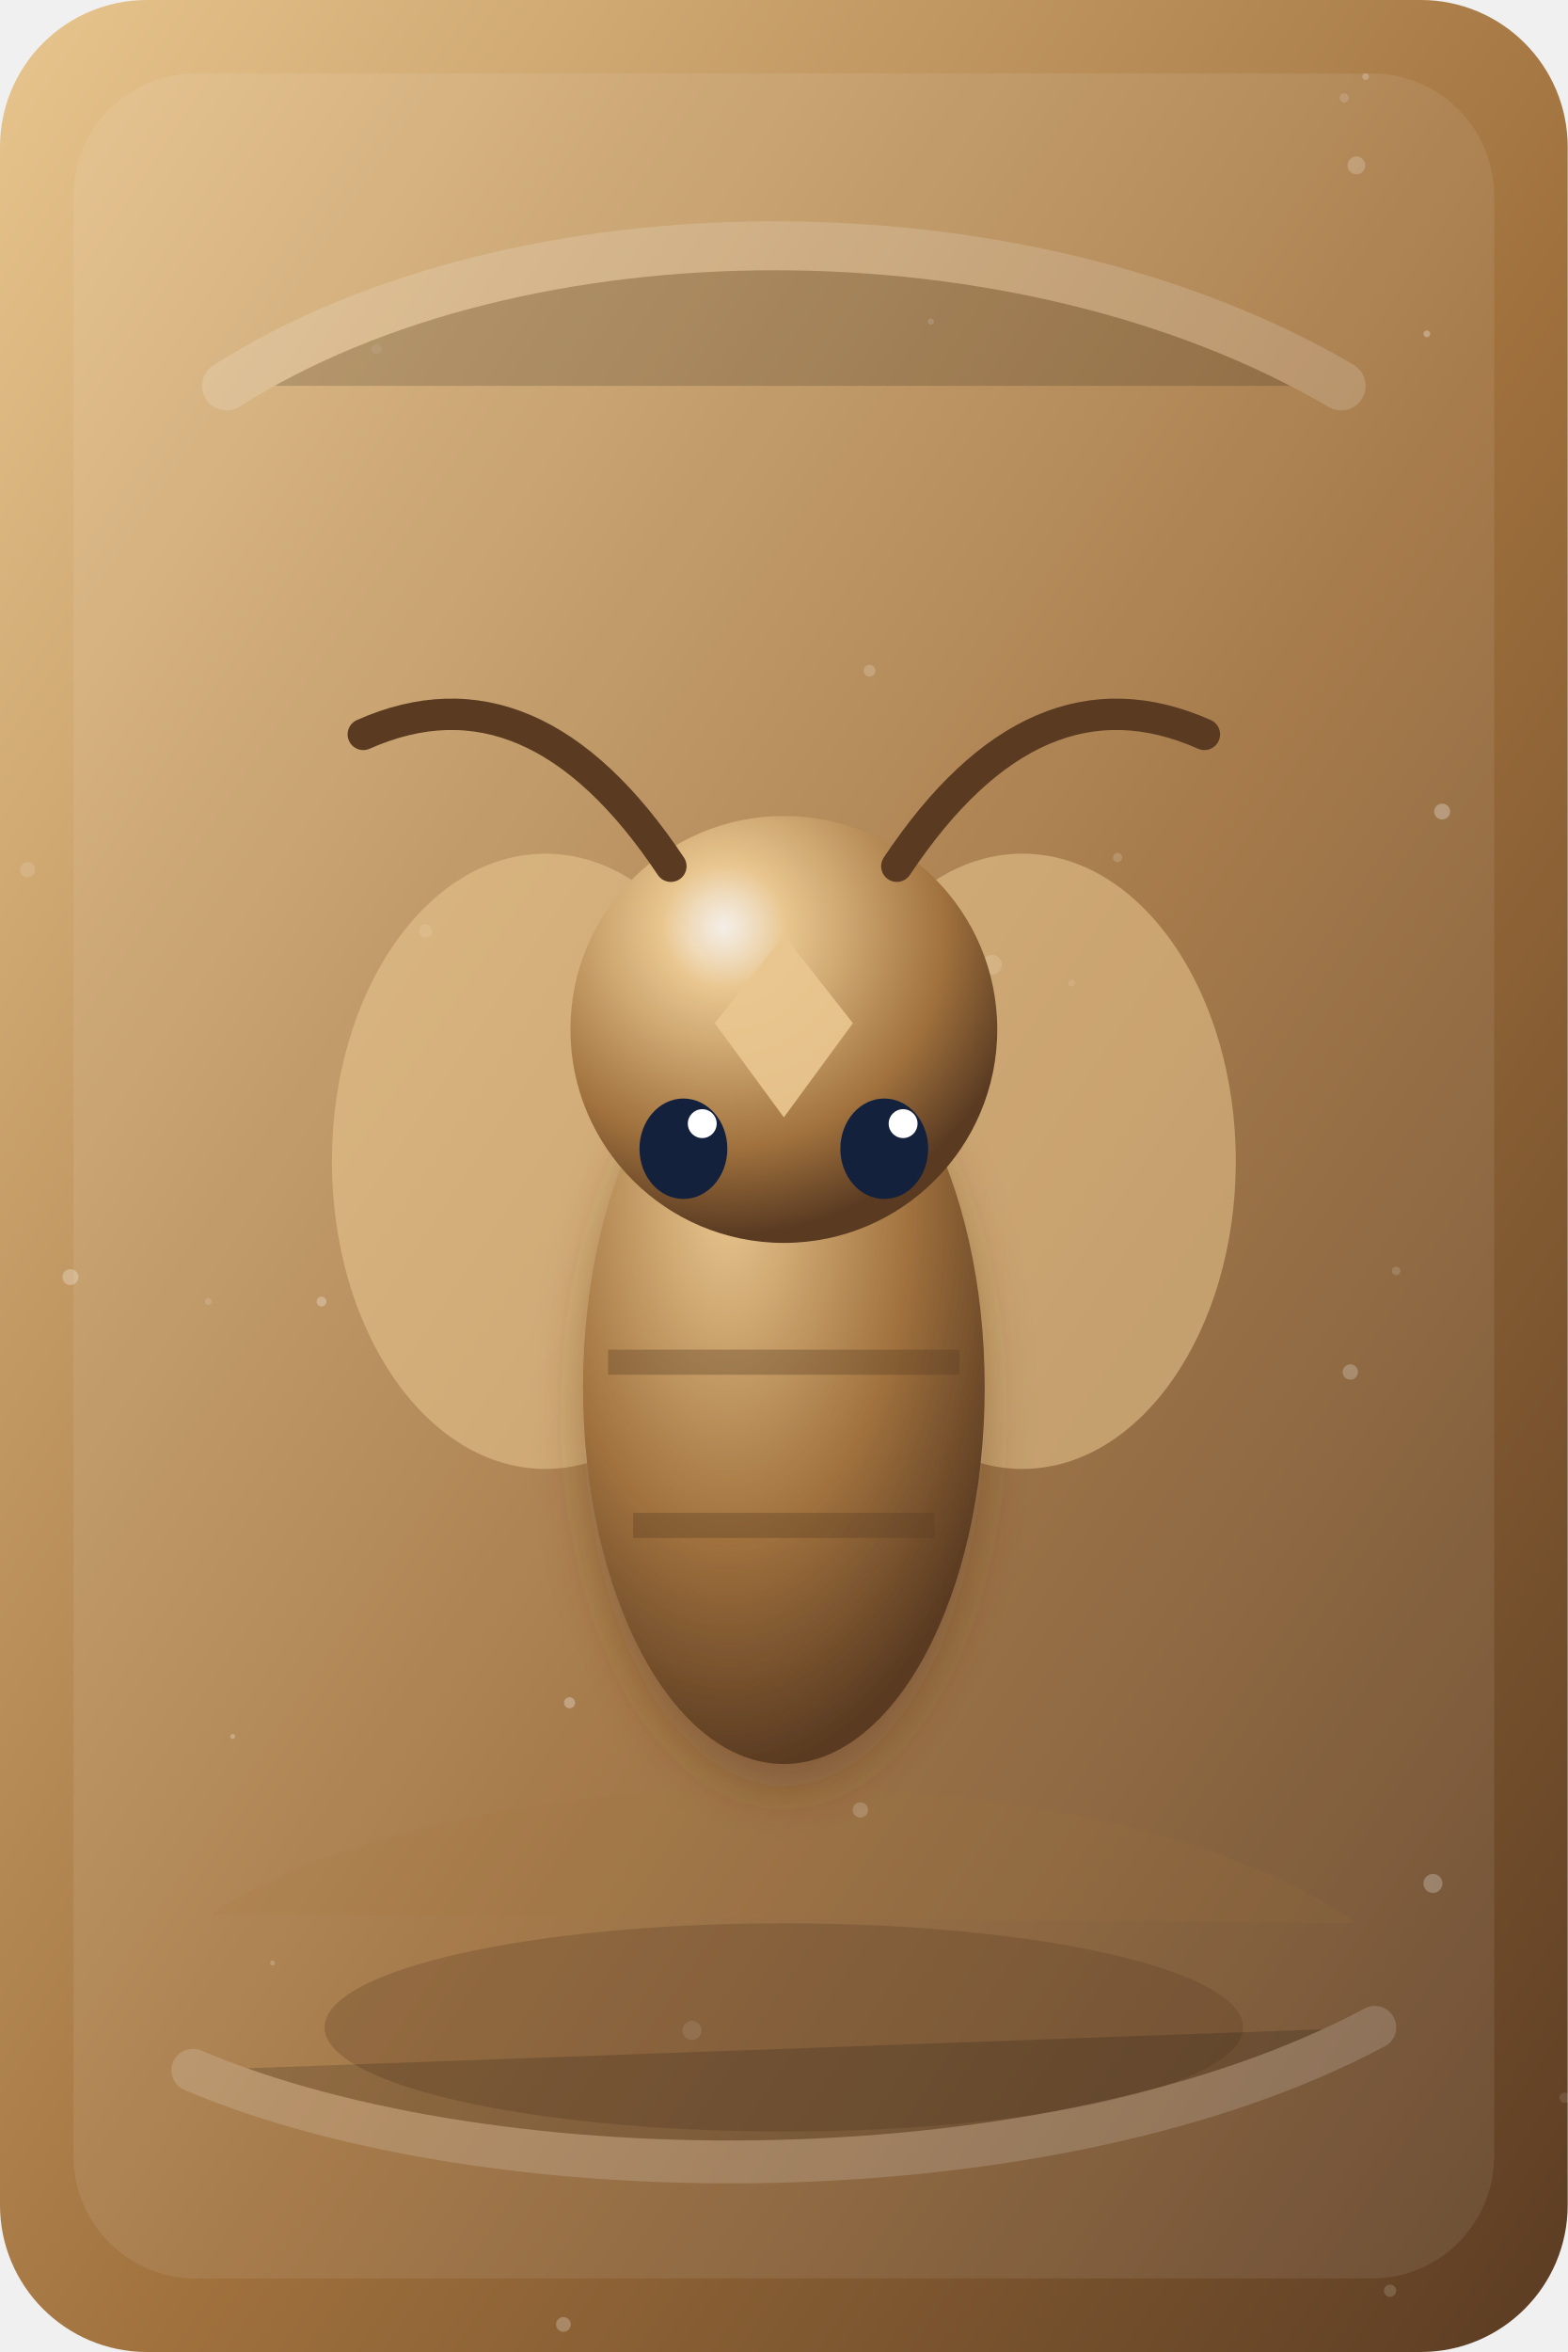
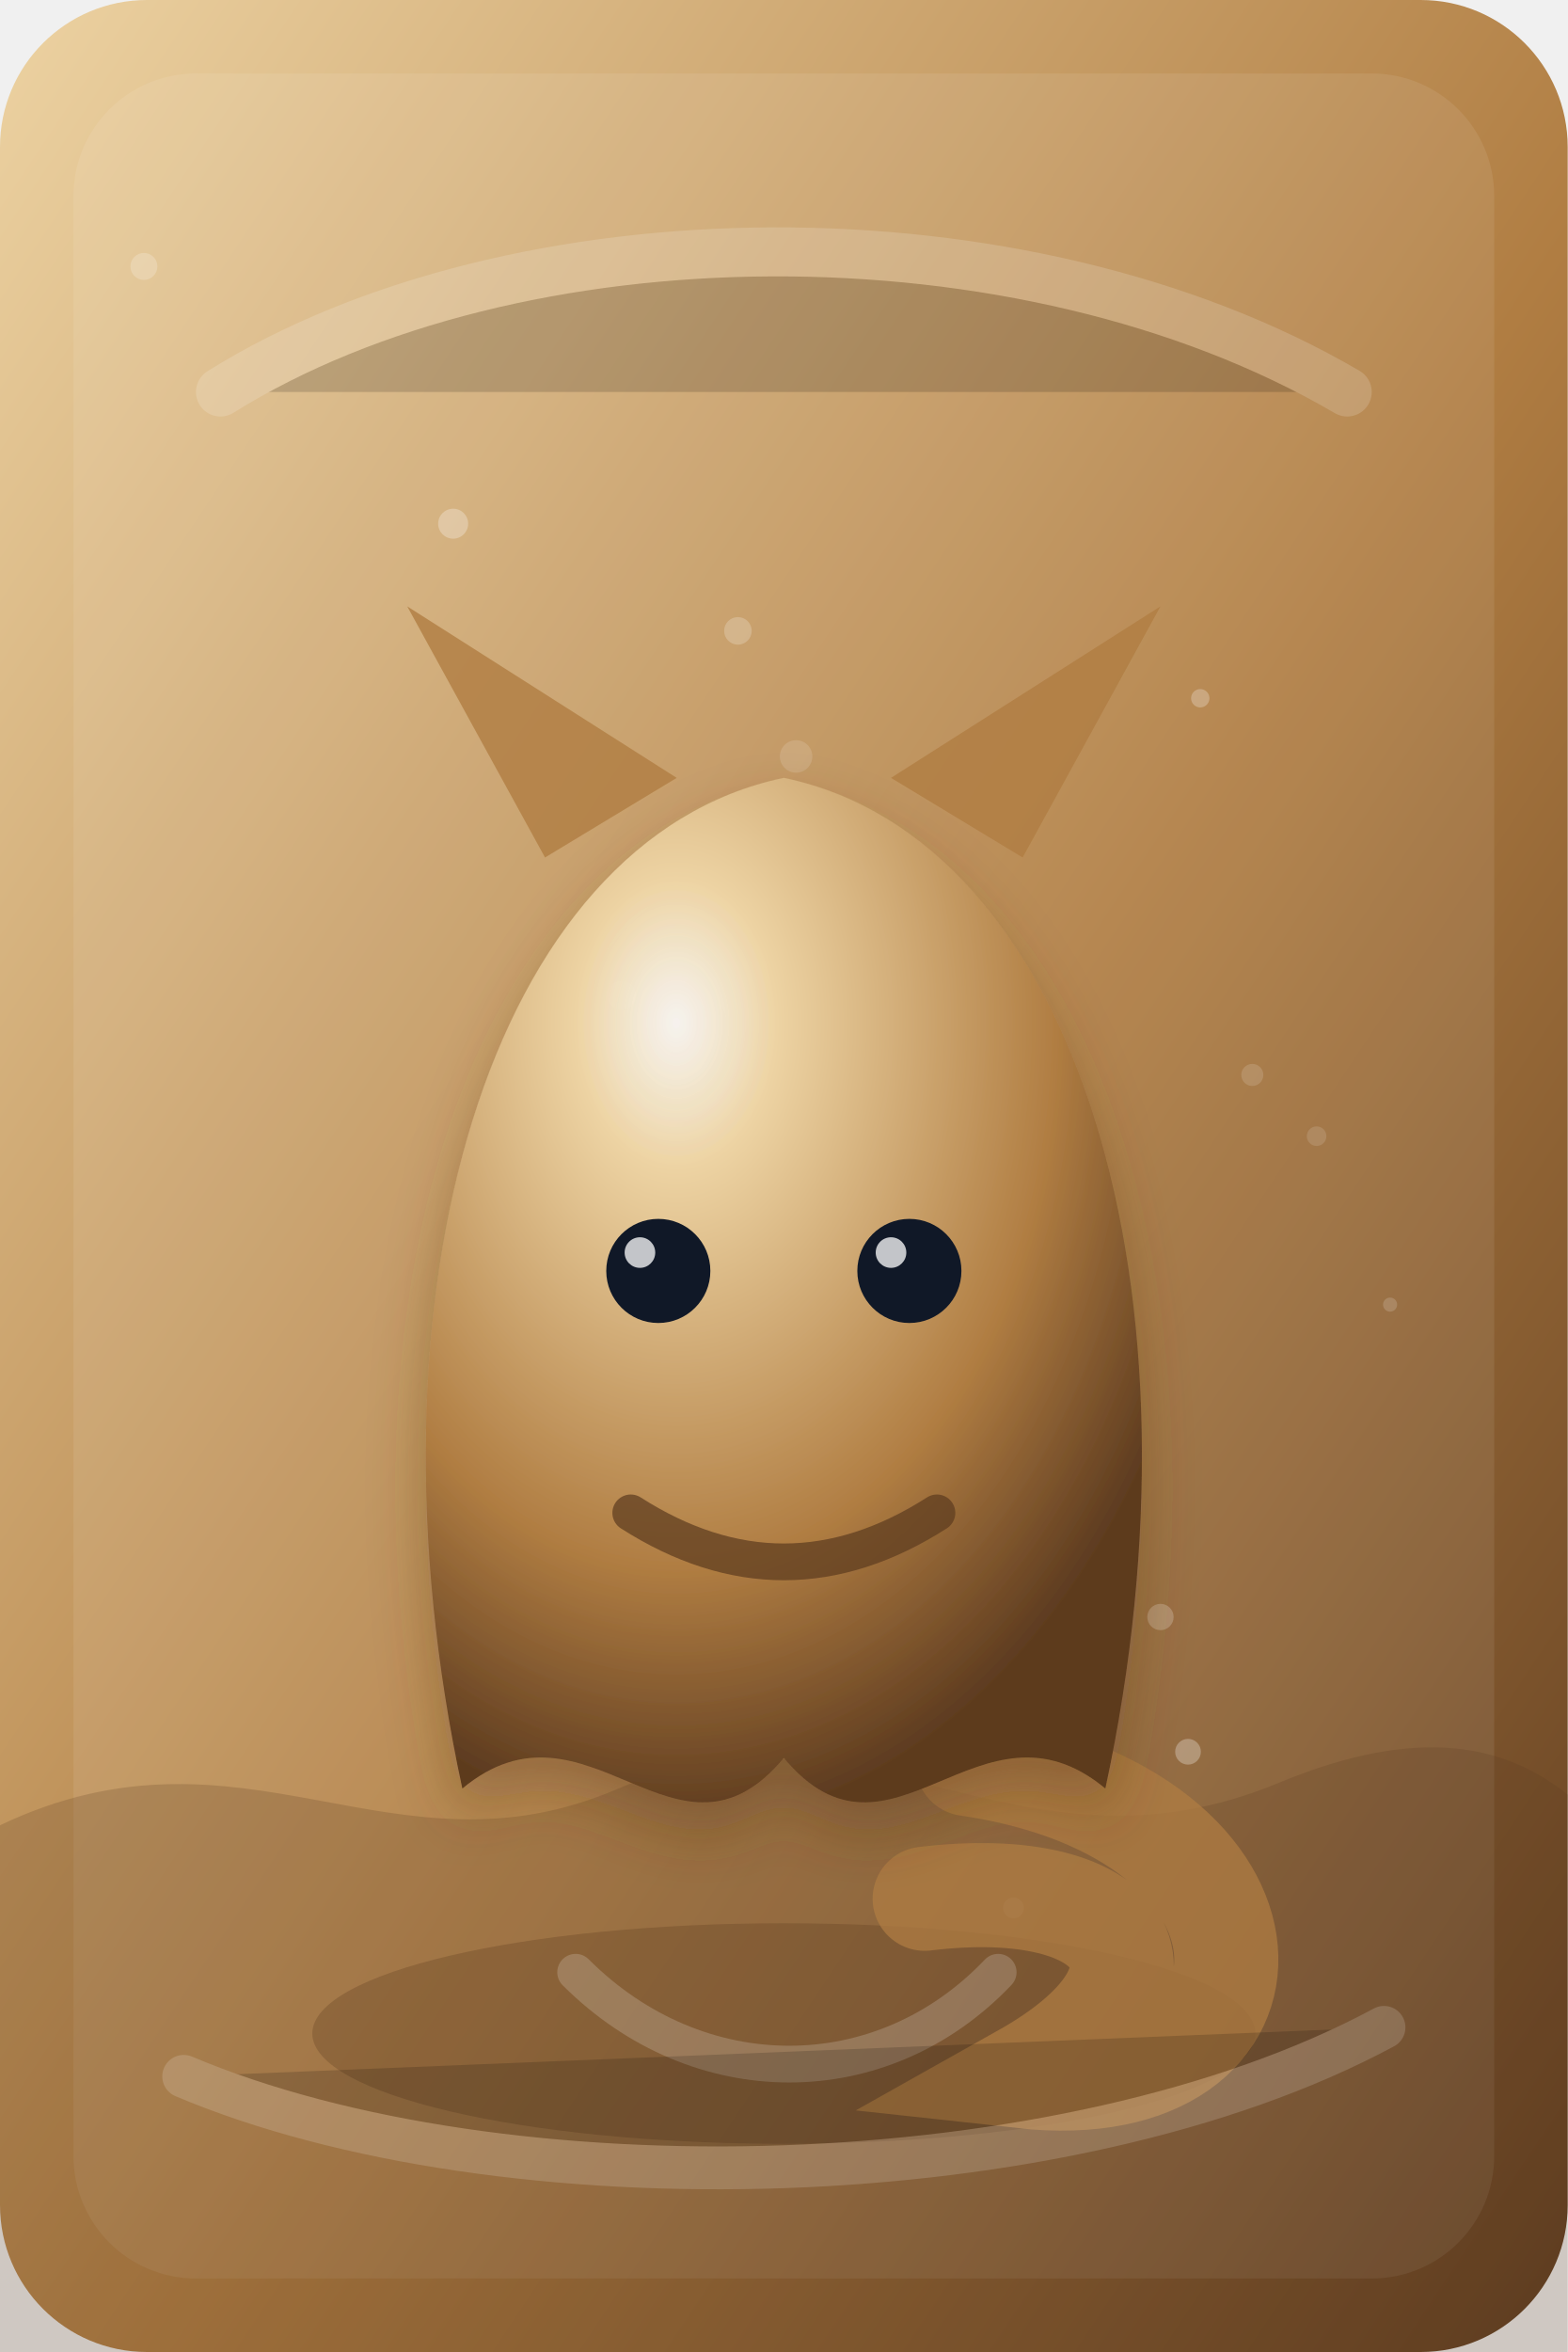
- <svg xmlns="http://www.w3.org/2000/svg" viewBox="0 0 512 768" role="img" aria-label="沙丘虫 original portrait">
+ <svg xmlns="http://www.w3.org/2000/svg" viewBox="0 0 512 768" role="img" aria-label="沙隐地虫 unique portrait">
  <defs>
-     <linearGradient id="bgp580" x1="0" y1="0" x2="1" y2="1">
-       <stop offset="0" stop-color="#e9c68f" />
-       <stop offset=".55" stop-color="#a0713d" />
-       <stop offset="1" stop-color="#5a3b22" />
+     <linearGradient id="bg580" x1="0" y1="0" x2="1" y2="1">
+       <stop offset="0" stop-color="#edd3a3" />
+       <stop offset=".55" stop-color="#b07d42" />
+       <stop offset="1" stop-color="#5d3b1f" />
    </linearGradient>
-     <radialGradient id="body" cx=".36" cy=".25" r=".76">
-       <stop offset="0" stop-color="#e9c68f" />
-       <stop offset=".6" stop-color="#a0713d" />
-       <stop offset="1" stop-color="#5a3b22" />
+     <radialGradient id="body580" cx=".35" cy=".24" r=".78">
+       <stop offset="0" stop-color="#fff" stop-opacity=".88" />
+       <stop offset=".18" stop-color="#edd3a3" />
+       <stop offset=".68" stop-color="#b07d42" />
+       <stop offset="1" stop-color="#5d3b1f" />
    </radialGradient>
-     <radialGradient id="head" cx=".36" cy=".26" r=".72">
-       <stop offset="0" stop-color="#ffffff" stop-opacity=".85" />
-       <stop offset=".2" stop-color="#e9c68f" />
-       <stop offset=".72" stop-color="#a0713d" />
-       <stop offset="1" stop-color="#5a3b22" />
-     </radialGradient>
-     <filter id="softShadow" x="-30%" y="-30%" width="160%" height="160%">
-       <feDropShadow dx="0" dy="8" stdDeviation="8" flood-color="#5a3b22" flood-opacity=".35" />
+     <filter id="shadow580" x="-30%" y="-30%" width="160%" height="160%">
+       <feDropShadow dx="0" dy="10" stdDeviation="9" flood-color="#5d3b1f" flood-opacity=".36" />
    </filter>
  </defs>
-   <rect width="512" height="768" rx="48" fill="url(#bgp580)" />
-   <rect x="24" y="24" width="464" height="720" rx="40" fill="#ffffff" opacity=".08" />
-   <g opacity=".42">
-     <circle cx="454" cy="748" r="2.0" fill="#fff" opacity="0.37" />
-     <circle cx="89" cy="641" r="0.8" fill="#fff" opacity="0.47" />
-     <circle cx="365" cy="280" r="1.5" fill="#fff" opacity="0.36" />
-     <circle cx="304" cy="105" r="1.0" fill="#fff" opacity="0.49" />
-     <circle cx="139" cy="304" r="2.2" fill="#fff" opacity="0.39" />
-     <circle cx="105" cy="425" r="1.6" fill="#fff" opacity="0.65" />
-     <circle cx="466" cy="109" r="1.1" fill="#fff" opacity="0.68" />
-     <circle cx="184" cy="759" r="2.4" fill="#fff" opacity="0.58" />
-     <circle cx="471" cy="265" r="2.6" fill="#fff" opacity="0.67" />
-     <circle cx="23" cy="417" r="2.6" fill="#fff" opacity="0.63" />
-     <circle cx="511" cy="685" r="1.7" fill="#fff" opacity="0.25" />
-     <circle cx="9" cy="284" r="2.5" fill="#fff" opacity="0.30" />
-     <circle cx="350" cy="321" r="1.1" fill="#fff" opacity="0.35" />
-     <circle cx="76" cy="567" r="0.8" fill="#fff" opacity="0.62" />
-     <circle cx="186" cy="556" r="1.8" fill="#fff" opacity="0.70" />
-     <circle cx="123" cy="114" r="1.7" fill="#fff" opacity="0.25" />
-     <circle cx="468" cy="615" r="3.1" fill="#fff" opacity="0.58" />
-     <circle cx="275" cy="339" r="2.3" fill="#fff" opacity="0.32" />
-     <circle cx="443" cy="54" r="2.9" fill="#fff" opacity="0.46" />
-     <circle cx="456" cy="415" r="1.4" fill="#fff" opacity="0.34" />
-     <circle cx="226" cy="663" r="3.1" fill="#fff" opacity="0.35" />
-     <circle cx="446" cy="25" r="1.1" fill="#fff" opacity="0.53" />
-     <circle cx="439" cy="32" r="1.5" fill="#fff" opacity="0.33" />
-     <circle cx="284" cy="219" r="1.9" fill="#fff" opacity="0.45" />
-     <circle cx="324" cy="315" r="3.2" fill="#fff" opacity="0.52" />
-     <circle cx="68" cy="425" r="1.1" fill="#fff" opacity="0.31" />
-     <circle cx="281" cy="591" r="2.5" fill="#fff" opacity="0.51" />
-     <circle cx="441" cy="448" r="2.5" fill="#fff" opacity="0.56" />
+   <rect width="512" height="768" rx="48" fill="url(#bg580)" />
+   <rect x="24" y="24" width="464" height="720" rx="40" fill="#fff" opacity=".08" />
+   <g opacity=".46">
+     <circle cx="430" cy="371" r="3.2" fill="#fff" opacity="0.27" />
+     <circle cx="392" cy="228" r="3.0" fill="#fff" opacity="0.55" />
+     <circle cx="203" cy="325" r="4.7" fill="#fff" opacity="0.41" />
+     <circle cx="379" cy="528" r="4.3" fill="#fff" opacity="0.47" />
+     <circle cx="331" cy="623" r="3.4" fill="#fff" opacity="0.31" />
+     <circle cx="327" cy="479" r="2.5" fill="#fff" opacity="0.51" />
+     <circle cx="47" cy="87" r="4.4" fill="#fff" opacity="0.44" />
+     <circle cx="454" cy="426" r="2.3" fill="#fff" opacity="0.35" />
+     <circle cx="260" cy="247" r="5.3" fill="#fff" opacity="0.29" />
+     <circle cx="148" cy="171" r="4.9" fill="#fff" opacity="0.60" />
+     <circle cx="409" cy="351" r="3.6" fill="#fff" opacity="0.31" />
+     <circle cx="388" cy="572" r="4.2" fill="#fff" opacity="0.62" />
+     <circle cx="241" cy="206" r="4.5" fill="#fff" opacity="0.45" />
  </g>
-   <path d="M69 625 C150 571 359 568 443 628" fill="#a0713d" opacity=".14" />
-   <ellipse cx="256" cy="662" rx="150" ry="34" fill="#5a3b22" opacity=".28" />
-   <g transform="translate(0 122)">
-     <ellipse cx="178.1" cy="257.2" rx="69.7" ry="100.45" fill="#e9c68f" opacity=".55" />
-     <ellipse cx="333.9" cy="257.2" rx="69.7" ry="100.45" fill="#e9c68f" opacity=".55" />
-     <ellipse cx="256" cy="331" rx="65.6" ry="123" fill="url(#body)" filter="url(#softShadow)" />
-     <circle cx="256" cy="214.15" r="69.7" fill="url(#head)" />
-     <path d="M219.1 160.85 Q174 93.2 118.65 117.8" stroke="#5a3b22" stroke-width="10.25" fill="none" stroke-linecap="round" />
-     <path d="M292.9 160.85 Q338 93.2 393.35 117.8" stroke="#5a3b22" stroke-width="10.25" fill="none" stroke-linecap="round" />
-     <path d="M198.6 322.8 H313.4 M206.8 376.1 H305.2" stroke="#5a3b22" stroke-width="8.2" opacity=".35" />
-     <ellipse cx="223.2" cy="253.1" rx="14.35" ry="16.4" fill="#14213d" />
-     <ellipse cx="288.8" cy="253.1" rx="14.35" ry="16.4" fill="#14213d" />
-     <circle cx="229.35" cy="244.9" r="4.715" fill="#fff" />
-     <circle cx="294.95" cy="244.9" r="4.715" fill="#fff" />
-     <path d="M256 183.4 L278.55 212.1 L256 242.85 L233.45 212.1 Z" fill="#e9c68f" opacity=".92" />
+   <path d="M0 596 C80 558 128 616 202 584 C281 550 332 618 418 582 C464 563 492 570 512 586 V768 H0Z" fill="#5d3b1f" opacity=".22" />
+   <ellipse cx="256" cy="664" rx="154" ry="36" fill="#5d3b1f" opacity=".3" />
+   <g transform="translate(0 84)">
+     <path d="M316 492 C426 508 425 604 334 594 C391 562 368 528 302 536" fill="none" stroke="#b07d42" stroke-width="34" stroke-linecap="round" opacity=".72" />
+     <path d="M178 196 L133 114 L221 170 Z" fill="#b07d42" opacity=".8" />
+     <path d="M334 196 L379 114 L291 170 Z" fill="#b07d42" opacity=".8" />
+     <path d="M151 500 C116 338 160 190 256 170 C352 190 396 338 361 500 C320 466 291 532 256 490 C221 532 192 466 151 500Z" fill="url(#body580)" filter="url(#shadow580)" />
+     <circle cx="215" cy="331" r="17" fill="#101827" />
+     <circle cx="297" cy="331" r="17" fill="#101827" />
+     <circle cx="209" cy="325" r="5" fill="#fff" opacity=".75" />
+     <circle cx="291" cy="325" r="5" fill="#fff" opacity=".75" />
+     <path d="M206 410 Q256 442 306 410" stroke="#5d3b1f" stroke-width="12" fill="none" stroke-linecap="round" opacity=".72" />
+     <path d="M188 560 C228 600 288 600 326 560" stroke="#fff" stroke-width="12" stroke-linecap="round" opacity=".18" fill="none" />
  </g>
-   <path d="M74 126 C170 65 334 65 438 126" stroke="#fff" stroke-width="16" stroke-linecap="round" opacity=".16" />
-   <path d="M63 676 C162 718 344 718 449 662" stroke="#fff" stroke-width="14" stroke-linecap="round" opacity=".16" />
+   <path d="M72 128 C168 68 334 66 440 128" stroke="#fff" stroke-width="16" stroke-linecap="round" opacity=".16" />
+   <path d="M60 678 C164 722 348 718 452 662" stroke="#fff" stroke-width="14" stroke-linecap="round" opacity=".16" />
</svg>
